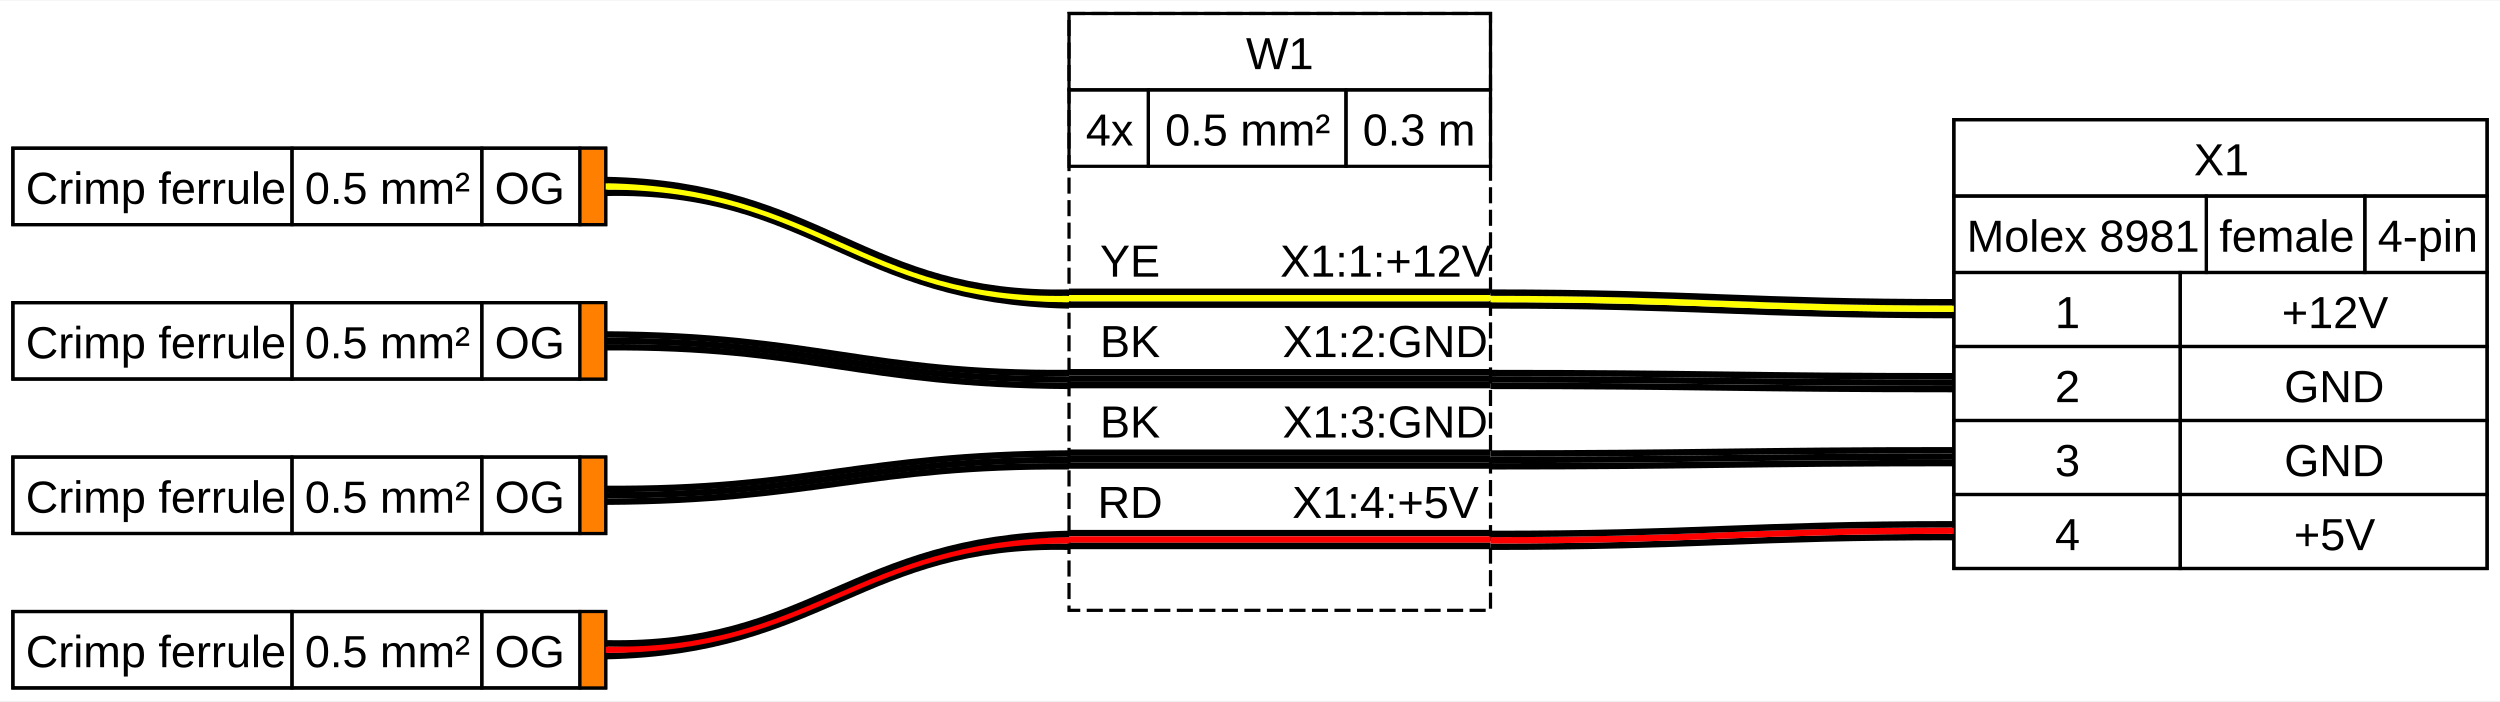
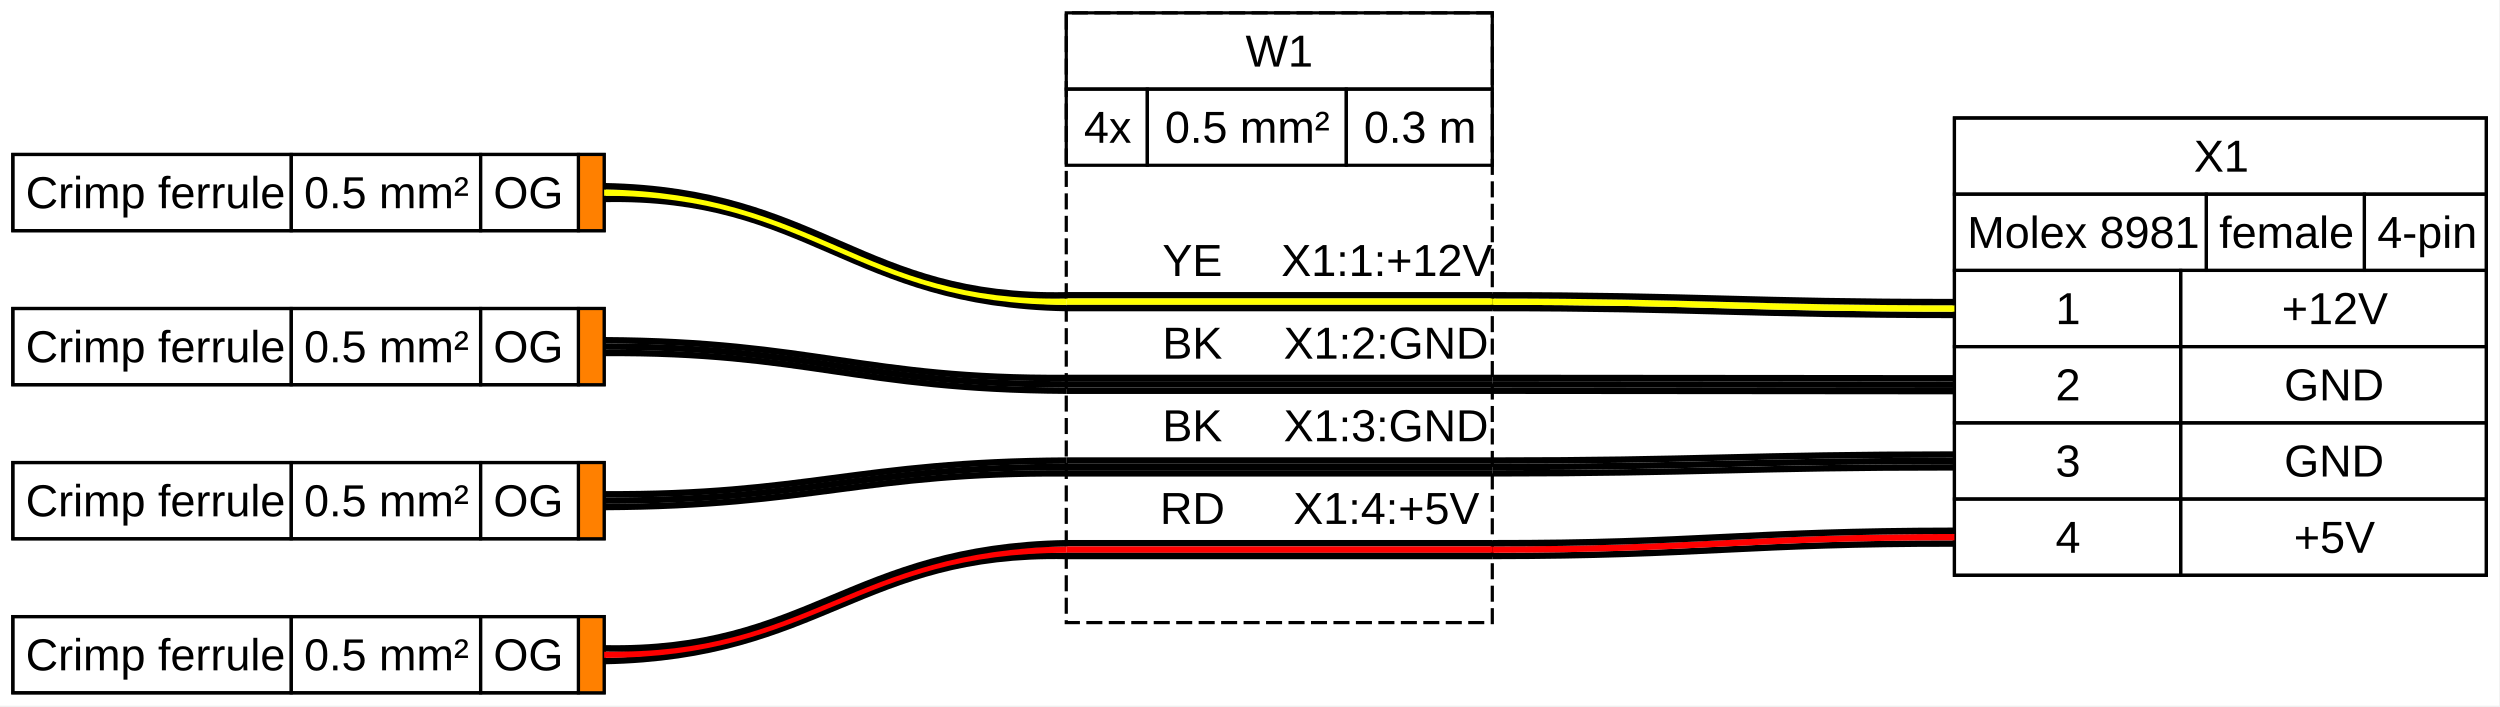
- <svg xmlns="http://www.w3.org/2000/svg" width="777pt" height="218pt" viewBox="0.00 0.00 777.00 217.62">
-   <g id="graph0" class="graph" transform="scale(1 1) rotate(0) translate(4 213.62)">
-     <polygon fill="#ffffff" stroke="none" points="-4,4 -4,-213.62 773,-213.62 773,4 -4,4" />
+ <svg xmlns="http://www.w3.org/2000/svg" width="779pt" height="220pt" viewBox="0.00 0.00 779.00 220.00">
+   <g id="graph0" class="graph" transform="scale(1 1) rotate(0) translate(4 215.88)">
+     <polygon fill="#ffffff" stroke="none" points="-4,4 -4,-215.88 774.75,-215.88 774.75,4 -4,4" />
    <g id="node1" class="node">
      <polygon fill="#ffffff" stroke="black" points="184.25,-167.75 0,-167.75 0,-144 184.25,-144 184.25,-167.75" />
      <polygon fill="none" stroke="black" points="0,-144 0,-167.75 86.75,-167.75 86.75,-144 0,-144" />
-       <text text-anchor="start" x="4" y="-150.45" font-family="arial" font-size="14.00">Crimp ferrule</text>
+       <text xml:space="preserve" text-anchor="start" x="4" y="-151" font-family="arial" font-size="14.00">Crimp ferrule</text>
      <polygon fill="none" stroke="black" points="86.75,-144 86.75,-167.75 145.75,-167.75 145.75,-144 86.75,-144" />
-       <text text-anchor="start" x="90.75" y="-150.45" font-family="arial" font-size="14.00">0.5 mm²</text>
+       <text xml:space="preserve" text-anchor="start" x="90.75" y="-151" font-family="arial" font-size="14.00">0.5 mm²</text>
      <polygon fill="none" stroke="black" points="145.75,-144 145.75,-167.75 176.25,-167.75 176.25,-144 145.75,-144" />
-       <text text-anchor="start" x="149.75" y="-150.45" font-family="arial" font-size="14.00">OG</text>
+       <text xml:space="preserve" text-anchor="start" x="149.75" y="-151" font-family="arial" font-size="14.00">OG</text>
      <polygon fill="#ff8000" stroke="none" points="176.25,-144 176.25,-167.75 184.25,-167.75 184.25,-144 176.25,-144" />
      <polygon fill="none" stroke="black" points="176.25,-144 176.25,-167.75 184.25,-167.75 184.25,-144 176.25,-144" />
    </g>
    <g id="node6" class="node">
-       <polygon fill="#ffffff" stroke="black" stroke-dasharray="5,2" points="459.25,-209.62 328.25,-209.62 328.25,-24.12 459.25,-24.12 459.25,-209.62" />
-       <polygon fill="none" stroke="black" points="328.25,-185.88 328.25,-209.62 459.25,-209.62 459.25,-185.88 328.25,-185.88" />
-       <text text-anchor="start" x="383.25" y="-192.32" font-family="arial" font-size="14.00">W1</text>
-       <polygon fill="none" stroke="black" points="328.25,-162.12 328.25,-185.88 352.92,-185.88 352.92,-162.12 328.25,-162.12" />
-       <text text-anchor="start" x="333.46" y="-168.57" font-family="arial" font-size="14.00">4x</text>
-       <polygon fill="none" stroke="black" points="352.92,-162.12 352.92,-185.88 414.33,-185.88 414.33,-162.12 352.92,-162.12" />
-       <text text-anchor="start" x="358.12" y="-168.57" font-family="arial" font-size="14.00">0.5 mm²</text>
-       <polygon fill="none" stroke="black" points="414.33,-162.12 414.33,-185.88 459.25,-185.88 459.25,-162.12 414.33,-162.12" />
-       <text text-anchor="start" x="419.54" y="-168.57" font-family="arial" font-size="14.00">0.3 m</text>
-       <text text-anchor="start" x="329.88" y="-146.82" font-family="arial" font-size="14.00"> </text>
-       <text text-anchor="start" x="337.88" y="-127.83" font-family="arial" font-size="14.00">     YE    </text>
-       <text text-anchor="start" x="393.88" y="-127.83" font-family="arial" font-size="14.00">X1:1:+12V</text>
-       <polygon fill="#000000" stroke="none" points="328.25,-122.12 328.25,-124.12 459.25,-124.12 459.25,-122.12 328.25,-122.12" />
-       <polygon fill="#ffff00" stroke="none" points="328.25,-120.12 328.25,-122.12 459.25,-122.12 459.25,-120.12 328.25,-120.12" />
-       <polygon fill="#000000" stroke="none" points="328.25,-118.12 328.25,-120.12 459.25,-120.12 459.25,-118.12 328.25,-118.12" />
-       <text text-anchor="start" x="337.88" y="-102.83" font-family="arial" font-size="14.00">     BK    </text>
-       <text text-anchor="start" x="394.62" y="-102.83" font-family="arial" font-size="14.00">X1:2:GND</text>
-       <polygon fill="#000000" stroke="none" points="328.25,-97.12 328.25,-99.12 459.25,-99.12 459.25,-97.12 328.25,-97.12" />
-       <polygon fill="#000000" stroke="none" points="328.25,-95.12 328.25,-97.12 459.25,-97.12 459.25,-95.12 328.25,-95.12" />
-       <polygon fill="#000000" stroke="none" points="328.25,-93.12 328.25,-95.12 459.25,-95.12 459.25,-93.12 328.25,-93.12" />
-       <text text-anchor="start" x="337.88" y="-77.83" font-family="arial" font-size="14.00">     BK    </text>
-       <text text-anchor="start" x="394.62" y="-77.83" font-family="arial" font-size="14.00">X1:3:GND</text>
-       <polygon fill="#000000" stroke="none" points="328.25,-72.12 328.25,-74.12 459.25,-74.12 459.25,-72.12 328.25,-72.12" />
-       <polygon fill="#000000" stroke="none" points="328.25,-70.12 328.25,-72.12 459.25,-72.12 459.25,-70.12 328.25,-70.12" />
-       <polygon fill="#000000" stroke="none" points="328.25,-68.12 328.25,-70.12 459.25,-70.12 459.25,-68.12 328.25,-68.12" />
-       <text text-anchor="start" x="337.12" y="-52.83" font-family="arial" font-size="14.00">     RD    </text>
-       <text text-anchor="start" x="397.62" y="-52.83" font-family="arial" font-size="14.00">X1:4:+5V</text>
-       <polygon fill="#000000" stroke="none" points="328.25,-47.12 328.25,-49.12 459.25,-49.12 459.25,-47.12 328.25,-47.12" />
-       <polygon fill="#ff0000" stroke="none" points="328.25,-45.12 328.25,-47.12 459.25,-47.12 459.25,-45.12 328.25,-45.12" />
-       <polygon fill="#000000" stroke="none" points="328.25,-43.12 328.25,-45.12 459.25,-45.12 459.25,-43.12 328.25,-43.12" />
-       <text text-anchor="start" x="329.88" y="-27.82" font-family="arial" font-size="14.00"> </text>
+       <polygon fill="#ffffff" stroke="black" stroke-dasharray="5,2" points="461,-211.88 328.25,-211.88 328.25,-21.88 461,-21.88 461,-211.88" />
+       <polygon fill="none" stroke="black" points="328.25,-188.12 328.25,-211.88 461,-211.88 461,-188.12 328.25,-188.12" />
+       <text xml:space="preserve" text-anchor="start" x="384.12" y="-195.12" font-family="arial" font-size="14.00">W1</text>
+       <polygon fill="none" stroke="black" points="328.25,-164.38 328.25,-188.12 353.5,-188.12 353.5,-164.38 328.25,-164.38" />
+       <text xml:space="preserve" text-anchor="start" x="333.75" y="-171.38" font-family="arial" font-size="14.00">4x</text>
+       <polygon fill="none" stroke="black" points="353.5,-164.38 353.5,-188.12 415.5,-188.12 415.5,-164.38 353.5,-164.38" />
+       <text xml:space="preserve" text-anchor="start" x="359" y="-171.38" font-family="arial" font-size="14.00">0.5 mm²</text>
+       <polygon fill="none" stroke="black" points="415.5,-164.38 415.5,-188.12 461,-188.12 461,-164.38 415.5,-164.38" />
+       <text xml:space="preserve" text-anchor="start" x="421" y="-171.38" font-family="arial" font-size="14.00">0.3 m</text>
+       <text xml:space="preserve" text-anchor="start" x="330.25" y="-149.62" font-family="arial" font-size="14.00"> </text>
+       <text xml:space="preserve" text-anchor="start" x="338.75" y="-129.88" font-family="arial" font-size="14.00">     YE    </text>
+       <text xml:space="preserve" text-anchor="start" x="395.25" y="-129.88" font-family="arial" font-size="14.00">X1:1:+12V</text>
+       <polygon fill="#000000" stroke="none" points="328.25,-122.88 328.25,-124.88 461,-124.88 461,-122.88 328.25,-122.88" />
+       <polygon fill="#ffff00" stroke="none" points="328.25,-120.88 328.25,-122.88 461,-122.88 461,-120.88 328.25,-120.88" />
+       <polygon fill="#000000" stroke="none" points="328.25,-118.88 328.25,-120.88 461,-120.88 461,-118.88 328.25,-118.88" />
+       <text xml:space="preserve" text-anchor="start" x="338.75" y="-104.12" font-family="arial" font-size="14.00">     BK    </text>
+       <text xml:space="preserve" text-anchor="start" x="396" y="-104.12" font-family="arial" font-size="14.00">X1:2:GND</text>
+       <polygon fill="#000000" stroke="none" points="328.25,-97.12 328.25,-99.12 461,-99.12 461,-97.12 328.25,-97.12" />
+       <polygon fill="#000000" stroke="none" points="328.25,-95.12 328.25,-97.12 461,-97.12 461,-95.12 328.25,-95.12" />
+       <polygon fill="#000000" stroke="none" points="328.25,-93.12 328.25,-95.12 461,-95.12 461,-93.12 328.25,-93.12" />
+       <text xml:space="preserve" text-anchor="start" x="338.75" y="-78.38" font-family="arial" font-size="14.00">     BK    </text>
+       <text xml:space="preserve" text-anchor="start" x="396" y="-78.38" font-family="arial" font-size="14.00">X1:3:GND</text>
+       <polygon fill="#000000" stroke="none" points="328.25,-71.38 328.25,-73.38 461,-73.38 461,-71.38 328.25,-71.38" />
+       <polygon fill="#000000" stroke="none" points="328.25,-69.38 328.25,-71.38 461,-71.38 461,-69.38 328.25,-69.38" />
+       <polygon fill="#000000" stroke="none" points="328.25,-67.38 328.25,-69.38 461,-69.38 461,-67.38 328.25,-67.38" />
+       <text xml:space="preserve" text-anchor="start" x="338" y="-52.62" font-family="arial" font-size="14.00">     RD    </text>
+       <text xml:space="preserve" text-anchor="start" x="399" y="-52.62" font-family="arial" font-size="14.00">X1:4:+5V</text>
+       <polygon fill="#000000" stroke="none" points="328.25,-45.62 328.25,-47.62 461,-47.62 461,-45.62 328.25,-45.62" />
+       <polygon fill="#ff0000" stroke="none" points="328.25,-43.62 328.25,-45.62 461,-45.62 461,-43.62 328.25,-43.62" />
+       <polygon fill="#000000" stroke="none" points="328.25,-41.62 328.25,-43.62 461,-43.62 461,-41.62 328.25,-41.62" />
+       <text xml:space="preserve" text-anchor="start" x="330.25" y="-26.88" font-family="arial" font-size="14.00"> </text>
    </g>
    <g id="edge1" class="edge">
-       <path fill="none" stroke="#000000" stroke-width="2" d="M184.25,-153.88C248.23,-155.21 260.5,-120.21 328.25,-118.88" />
-       <path fill="none" stroke="#ffff00" stroke-width="2" d="M184.25,-155.88C250.11,-155.88 262.39,-120.88 328.25,-120.88" />
-       <path fill="none" stroke="#000000" stroke-width="2" d="M184.25,-157.87C252,-156.54 264.27,-121.54 328.25,-122.87" />
+       <path fill="none" stroke="#000000" stroke-width="2" d="M184.25,-153.88C248.13,-155.19 260.61,-121.19 328.25,-119.88" />
+       <path fill="none" stroke="#ffff00" stroke-width="2" d="M184.25,-155.87C250.01,-155.87 262.49,-121.88 328.25,-121.88" />
+       <path fill="none" stroke="#000000" stroke-width="2" d="M184.25,-157.87C251.89,-156.56 264.37,-122.56 328.25,-123.87" />
    </g>
    <g id="node2" class="node">
      <polygon fill="#ffffff" stroke="black" points="184.25,-119.75 0,-119.75 0,-96 184.25,-96 184.25,-119.75" />
      <polygon fill="none" stroke="black" points="0,-96 0,-119.75 86.75,-119.75 86.75,-96 0,-96" />
-       <text text-anchor="start" x="4" y="-102.45" font-family="arial" font-size="14.00">Crimp ferrule</text>
+       <text xml:space="preserve" text-anchor="start" x="4" y="-103" font-family="arial" font-size="14.00">Crimp ferrule</text>
      <polygon fill="none" stroke="black" points="86.75,-96 86.75,-119.75 145.75,-119.75 145.75,-96 86.75,-96" />
-       <text text-anchor="start" x="90.75" y="-102.45" font-family="arial" font-size="14.00">0.5 mm²</text>
+       <text xml:space="preserve" text-anchor="start" x="90.75" y="-103" font-family="arial" font-size="14.00">0.5 mm²</text>
      <polygon fill="none" stroke="black" points="145.75,-96 145.75,-119.75 176.25,-119.75 176.25,-96 145.75,-96" />
-       <text text-anchor="start" x="149.75" y="-102.45" font-family="arial" font-size="14.00">OG</text>
+       <text xml:space="preserve" text-anchor="start" x="149.75" y="-103" font-family="arial" font-size="14.00">OG</text>
      <polygon fill="#ff8000" stroke="none" points="176.25,-96 176.25,-119.75 184.25,-119.75 184.25,-96 176.25,-96" />
      <polygon fill="none" stroke="black" points="176.25,-96 176.25,-119.75 184.25,-119.75 184.25,-96 176.25,-96" />
    </g>
    <g id="edge3" class="edge">
-       <path fill="none" stroke="#000000" stroke-width="2" d="M184.25,-105.88C247.25,-106.29 262.81,-94.29 328.25,-93.88" />
-       <path fill="none" stroke="#000000" stroke-width="2" d="M184.25,-107.87C248.47,-107.87 264.03,-95.87 328.25,-95.87" />
-       <path fill="none" stroke="#000000" stroke-width="2" d="M184.25,-109.87C249.69,-109.46 265.25,-97.46 328.25,-97.87" />
+       <path fill="none" stroke="#000000" stroke-width="2" d="M184.25,-105.88C247.26,-106.28 262.83,-94.53 328.25,-94.13" />
+       <path fill="none" stroke="#000000" stroke-width="2" d="M184.25,-107.88C248.46,-107.88 264.04,-96.12 328.25,-96.12" />
+       <path fill="none" stroke="#000000" stroke-width="2" d="M184.25,-109.87C249.67,-109.47 265.24,-97.72 328.25,-98.12" />
    </g>
    <g id="node3" class="node">
      <polygon fill="#ffffff" stroke="black" points="184.25,-71.75 0,-71.75 0,-48 184.25,-48 184.25,-71.75" />
      <polygon fill="none" stroke="black" points="0,-48 0,-71.75 86.75,-71.75 86.75,-48 0,-48" />
-       <text text-anchor="start" x="4" y="-54.45" font-family="arial" font-size="14.00">Crimp ferrule</text>
+       <text xml:space="preserve" text-anchor="start" x="4" y="-55" font-family="arial" font-size="14.00">Crimp ferrule</text>
      <polygon fill="none" stroke="black" points="86.75,-48 86.75,-71.75 145.75,-71.75 145.75,-48 86.75,-48" />
-       <text text-anchor="start" x="90.75" y="-54.45" font-family="arial" font-size="14.00">0.5 mm²</text>
+       <text xml:space="preserve" text-anchor="start" x="90.75" y="-55" font-family="arial" font-size="14.00">0.5 mm²</text>
      <polygon fill="none" stroke="black" points="145.75,-48 145.75,-71.75 176.25,-71.75 176.25,-48 145.75,-48" />
-       <text text-anchor="start" x="149.75" y="-54.45" font-family="arial" font-size="14.00">OG</text>
+       <text xml:space="preserve" text-anchor="start" x="149.75" y="-55" font-family="arial" font-size="14.00">OG</text>
      <polygon fill="#ff8000" stroke="none" points="176.25,-48 176.25,-71.75 184.25,-71.75 184.25,-48 176.25,-48" />
      <polygon fill="none" stroke="black" points="176.25,-48 176.25,-71.75 184.25,-71.75 184.25,-48 176.25,-48" />
    </g>
    <g id="edge5" class="edge">
-       <path fill="none" stroke="#000000" stroke-width="2" d="M184.25,-57.88C249.59,-58.24 265.21,-69.24 328.25,-68.88" />
-       <path fill="none" stroke="#000000" stroke-width="2" d="M184.25,-59.88C248.44,-59.88 264.06,-70.87 328.25,-70.88" />
-       <path fill="none" stroke="#000000" stroke-width="2" d="M184.25,-61.87C247.29,-61.51 262.91,-72.51 328.25,-72.87" />
+       <path fill="none" stroke="#000000" stroke-width="2" d="M184.25,-57.88C249.53,-58.21 265.19,-68.71 328.25,-68.38" />
+       <path fill="none" stroke="#000000" stroke-width="2" d="M184.25,-59.88C248.42,-59.88 264.08,-70.38 328.25,-70.38" />
+       <path fill="none" stroke="#000000" stroke-width="2" d="M184.25,-61.87C247.31,-61.54 262.97,-72.04 328.25,-72.37" />
    </g>
    <g id="node4" class="node">
      <polygon fill="#ffffff" stroke="black" points="184.25,-23.75 0,-23.75 0,0 184.25,0 184.25,-23.75" />
      <polygon fill="none" stroke="black" points="0,0 0,-23.75 86.75,-23.75 86.75,0 0,0" />
-       <text text-anchor="start" x="4" y="-6.45" font-family="arial" font-size="14.00">Crimp ferrule</text>
+       <text xml:space="preserve" text-anchor="start" x="4" y="-7" font-family="arial" font-size="14.00">Crimp ferrule</text>
      <polygon fill="none" stroke="black" points="86.75,0 86.75,-23.75 145.75,-23.75 145.75,0 86.75,0" />
-       <text text-anchor="start" x="90.75" y="-6.45" font-family="arial" font-size="14.00">0.5 mm²</text>
+       <text xml:space="preserve" text-anchor="start" x="90.75" y="-7" font-family="arial" font-size="14.00">0.5 mm²</text>
      <polygon fill="none" stroke="black" points="145.75,0 145.75,-23.75 176.25,-23.75 176.25,0 145.75,0" />
-       <text text-anchor="start" x="149.75" y="-6.45" font-family="arial" font-size="14.00">OG</text>
+       <text xml:space="preserve" text-anchor="start" x="149.75" y="-7" font-family="arial" font-size="14.00">OG</text>
      <polygon fill="#ff8000" stroke="none" points="176.25,0 176.25,-23.75 184.25,-23.75 184.25,0 176.25,0" />
      <polygon fill="none" stroke="black" points="176.25,0 176.25,-23.75 184.25,-23.75 184.25,0 176.25,0" />
    </g>
    <g id="edge7" class="edge">
-       <path fill="none" stroke="#000000" stroke-width="2" d="M184.25,-9.88C251.89,-11.19 264.37,-45.19 328.25,-43.88" />
-       <path fill="none" stroke="#ff0000" stroke-width="2" d="M184.25,-11.88C250.01,-11.88 262.49,-45.88 328.25,-45.88" />
-       <path fill="none" stroke="#000000" stroke-width="2" d="M184.25,-13.87C248.13,-12.56 260.61,-46.56 328.25,-47.87" />
+       <path fill="none" stroke="#000000" stroke-width="2" d="M184.25,-9.88C251.75,-11.15 264.48,-43.9 328.25,-42.63" />
+       <path fill="none" stroke="#ff0000" stroke-width="2" d="M184.25,-11.88C249.88,-11.88 262.62,-44.63 328.25,-44.62" />
+       <path fill="none" stroke="#000000" stroke-width="2" d="M184.25,-13.87C248.02,-12.6 260.75,-45.35 328.25,-46.62" />
    </g>
    <g id="node5" class="node">
-       <polygon fill="#ffffff" stroke="black" points="769,-176.62 603.25,-176.62 603.25,-37.12 769,-37.12 769,-176.62" />
-       <polygon fill="none" stroke="black" points="603.25,-152.88 603.25,-176.62 769,-176.62 769,-152.88 603.25,-152.88" />
-       <text text-anchor="start" x="677.88" y="-159.32" font-family="arial" font-size="14.00">X1</text>
-       <polygon fill="none" stroke="black" points="603.25,-129.12 603.25,-152.88 681.75,-152.88 681.75,-129.12 603.25,-129.12" />
-       <text text-anchor="start" x="607.25" y="-135.57" font-family="arial" font-size="14.00">Molex 8981</text>
-       <polygon fill="none" stroke="black" points="681.75,-129.12 681.75,-152.88 731,-152.88 731,-129.12 681.75,-129.12" />
-       <text text-anchor="start" x="685.75" y="-135.57" font-family="arial" font-size="14.00">female</text>
-       <polygon fill="none" stroke="black" points="731,-129.12 731,-152.88 769,-152.88 769,-129.12 731,-129.12" />
-       <text text-anchor="start" x="735" y="-135.57" font-family="arial" font-size="14.00">4-pin</text>
-       <polygon fill="none" stroke="black" points="603.25,-106.12 603.25,-129.12 673.62,-129.12 673.62,-106.12 603.25,-106.12" />
-       <text text-anchor="start" x="634.69" y="-111.83" font-family="arial" font-size="14.00">1</text>
-       <polygon fill="none" stroke="black" points="673.62,-106.12 673.62,-129.12 769,-129.12 769,-106.12 673.62,-106.12" />
-       <text text-anchor="start" x="705.19" y="-111.83" font-family="arial" font-size="14.00">+12V</text>
-       <polygon fill="none" stroke="black" points="603.25,-83.12 603.25,-106.12 673.62,-106.12 673.62,-83.12 603.25,-83.12" />
-       <text text-anchor="start" x="634.69" y="-88.83" font-family="arial" font-size="14.00">2</text>
-       <polygon fill="none" stroke="black" points="673.62,-83.12 673.62,-106.12 769,-106.12 769,-83.12 673.62,-83.12" />
-       <text text-anchor="start" x="705.94" y="-88.83" font-family="arial" font-size="14.00">GND</text>
-       <polygon fill="none" stroke="black" points="603.25,-60.12 603.25,-83.12 673.62,-83.12 673.62,-60.12 603.25,-60.12" />
-       <text text-anchor="start" x="634.69" y="-65.83" font-family="arial" font-size="14.00">3</text>
-       <polygon fill="none" stroke="black" points="673.62,-60.12 673.62,-83.12 769,-83.12 769,-60.12 673.62,-60.12" />
-       <text text-anchor="start" x="705.94" y="-65.83" font-family="arial" font-size="14.00">GND</text>
-       <polygon fill="none" stroke="black" points="603.25,-37.12 603.25,-60.12 673.62,-60.12 673.62,-37.12 603.25,-37.12" />
-       <text text-anchor="start" x="634.69" y="-42.83" font-family="arial" font-size="14.00">4</text>
-       <polygon fill="none" stroke="black" points="673.62,-37.12 673.62,-60.12 769,-60.12 769,-37.12 673.62,-37.12" />
-       <text text-anchor="start" x="708.94" y="-42.83" font-family="arial" font-size="14.00">+5V</text>
+       <polygon fill="#ffffff" stroke="black" points="770.75,-179.12 605,-179.12 605,-36.62 770.75,-36.62 770.75,-179.12" />
+       <polygon fill="none" stroke="black" points="605,-155.38 605,-179.12 770.75,-179.12 770.75,-155.38 605,-155.38" />
+       <text xml:space="preserve" text-anchor="start" x="679.62" y="-162.38" font-family="arial" font-size="14.00">X1</text>
+       <polygon fill="none" stroke="black" points="605,-131.62 605,-155.38 683.5,-155.38 683.5,-131.62 605,-131.62" />
+       <text xml:space="preserve" text-anchor="start" x="609" y="-138.62" font-family="arial" font-size="14.00">Molex 8981</text>
+       <polygon fill="none" stroke="black" points="683.5,-131.62 683.5,-155.38 732.75,-155.38 732.75,-131.62 683.5,-131.62" />
+       <text xml:space="preserve" text-anchor="start" x="687.5" y="-138.62" font-family="arial" font-size="14.00">female</text>
+       <polygon fill="none" stroke="black" points="732.75,-131.62 732.75,-155.38 770.75,-155.38 770.75,-131.62 732.75,-131.62" />
+       <text xml:space="preserve" text-anchor="start" x="736.75" y="-138.62" font-family="arial" font-size="14.00">4-pin</text>
+       <polygon fill="none" stroke="black" points="605,-107.88 605,-131.62 675.5,-131.62 675.5,-107.88 605,-107.88" />
+       <text xml:space="preserve" text-anchor="start" x="636.5" y="-114.88" font-family="arial" font-size="14.00">1</text>
+       <polygon fill="none" stroke="black" points="675.5,-107.88 675.5,-131.62 770.75,-131.62 770.75,-107.88 675.5,-107.88" />
+       <text xml:space="preserve" text-anchor="start" x="707" y="-114.88" font-family="arial" font-size="14.00">+12V</text>
+       <polygon fill="none" stroke="black" points="605,-84.12 605,-107.88 675.5,-107.88 675.5,-84.12 605,-84.12" />
+       <text xml:space="preserve" text-anchor="start" x="636.5" y="-91.12" font-family="arial" font-size="14.00">2</text>
+       <polygon fill="none" stroke="black" points="675.5,-84.12 675.5,-107.88 770.75,-107.88 770.75,-84.12 675.5,-84.12" />
+       <text xml:space="preserve" text-anchor="start" x="707.75" y="-91.12" font-family="arial" font-size="14.00">GND</text>
+       <polygon fill="none" stroke="black" points="605,-60.38 605,-84.12 675.5,-84.12 675.5,-60.38 605,-60.38" />
+       <text xml:space="preserve" text-anchor="start" x="636.5" y="-67.38" font-family="arial" font-size="14.00">3</text>
+       <polygon fill="none" stroke="black" points="675.5,-60.38 675.5,-84.12 770.75,-84.12 770.75,-60.38 675.5,-60.38" />
+       <text xml:space="preserve" text-anchor="start" x="707.75" y="-67.38" font-family="arial" font-size="14.00">GND</text>
+       <polygon fill="none" stroke="black" points="605,-36.62 605,-60.38 675.5,-60.38 675.5,-36.62 605,-36.62" />
+       <text xml:space="preserve" text-anchor="start" x="636.5" y="-43.62" font-family="arial" font-size="14.00">4</text>
+       <polygon fill="none" stroke="black" points="675.5,-36.62 675.5,-60.38 770.75,-60.38 770.75,-36.62 675.5,-36.62" />
+       <text xml:space="preserve" text-anchor="start" x="710.75" y="-43.62" font-family="arial" font-size="14.00">+5V</text>
    </g>
    <g id="edge2" class="edge">
-       <path fill="none" stroke="#000000" stroke-width="2" d="M459.25,-118.88C522.89,-118.91 538.87,-115.91 603.25,-115.88" />
-       <path fill="none" stroke="#ffff00" stroke-width="2" d="M459.25,-120.87C523.26,-120.88 539.24,-117.88 603.25,-117.87" />
-       <path fill="none" stroke="#000000" stroke-width="2" d="M459.25,-122.87C523.63,-122.84 539.61,-119.84 603.25,-119.87" />
+       <path fill="none" stroke="#000000" stroke-width="2" d="M461,-119.88C524.74,-119.89 540.73,-117.77 605,-117.75" />
+       <path fill="none" stroke="#ffff00" stroke-width="2" d="M461,-121.88C525.01,-121.88 540.99,-119.75 605,-119.75" />
+       <path fill="none" stroke="#000000" stroke-width="2" d="M461,-123.87C525.27,-123.86 541.26,-121.73 605,-121.75" />
    </g>
    <g id="edge4" class="edge">
-       <path fill="none" stroke="#000000" stroke-width="2" d="M459.25,-93.88C523.13,-93.88 539.12,-92.88 603.25,-92.88" />
-       <path fill="none" stroke="#000000" stroke-width="2" d="M459.25,-95.88C523.25,-95.88 539.25,-94.88 603.25,-94.88" />
-       <path fill="none" stroke="#000000" stroke-width="2" d="M459.25,-97.87C523.38,-97.87 539.37,-96.87 603.25,-96.87" />
+       <path fill="none" stroke="#000000" stroke-width="2" d="M461,-94.13C524.98,-94.13 540.98,-94 605,-94" />
+       <path fill="none" stroke="#000000" stroke-width="2" d="M461,-96.12C525,-96.12 541,-96 605,-96" />
+       <path fill="none" stroke="#000000" stroke-width="2" d="M461,-98.12C525.02,-98.12 541.02,-98 605,-98" />
    </g>
    <g id="edge6" class="edge">
-       <path fill="none" stroke="#000000" stroke-width="2" d="M459.25,-68.88C523.38,-68.88 539.37,-69.88 603.25,-69.88" />
-       <path fill="none" stroke="#000000" stroke-width="2" d="M459.25,-70.88C523.25,-70.88 539.25,-71.88 603.25,-71.88" />
-       <path fill="none" stroke="#000000" stroke-width="2" d="M459.25,-72.87C523.13,-72.87 539.12,-73.87 603.25,-73.87" />
+       <path fill="none" stroke="#000000" stroke-width="2" d="M461,-68.38C525.24,-68.39 541.23,-70.26 605,-70.25" />
+       <path fill="none" stroke="#000000" stroke-width="2" d="M461,-70.37C525.01,-70.38 540.99,-72.25 605,-72.25" />
+       <path fill="none" stroke="#000000" stroke-width="2" d="M461,-72.37C524.77,-72.36 540.76,-74.24 605,-74.25" />
    </g>
    <g id="edge8" class="edge">
-       <path fill="none" stroke="#000000" stroke-width="2" d="M459.25,-43.88C523.63,-43.91 539.61,-46.91 603.25,-46.88" />
-       <path fill="none" stroke="#ff0000" stroke-width="2" d="M459.25,-45.88C523.26,-45.88 539.24,-48.88 603.25,-48.88" />
-       <path fill="none" stroke="#000000" stroke-width="2" d="M459.25,-47.87C522.89,-47.84 538.87,-50.84 603.25,-50.87" />
+       <path fill="none" stroke="#000000" stroke-width="2" d="M461,-42.63C525.5,-42.68 541.45,-46.56 605,-46.5" />
+       <path fill="none" stroke="#ff0000" stroke-width="2" d="M461,-44.63C525.02,-44.63 540.98,-48.5 605,-48.5" />
+       <path fill="none" stroke="#000000" stroke-width="2" d="M461,-46.62C524.55,-46.57 540.5,-50.44 605,-50.5" />
    </g>
  </g>
</svg>
